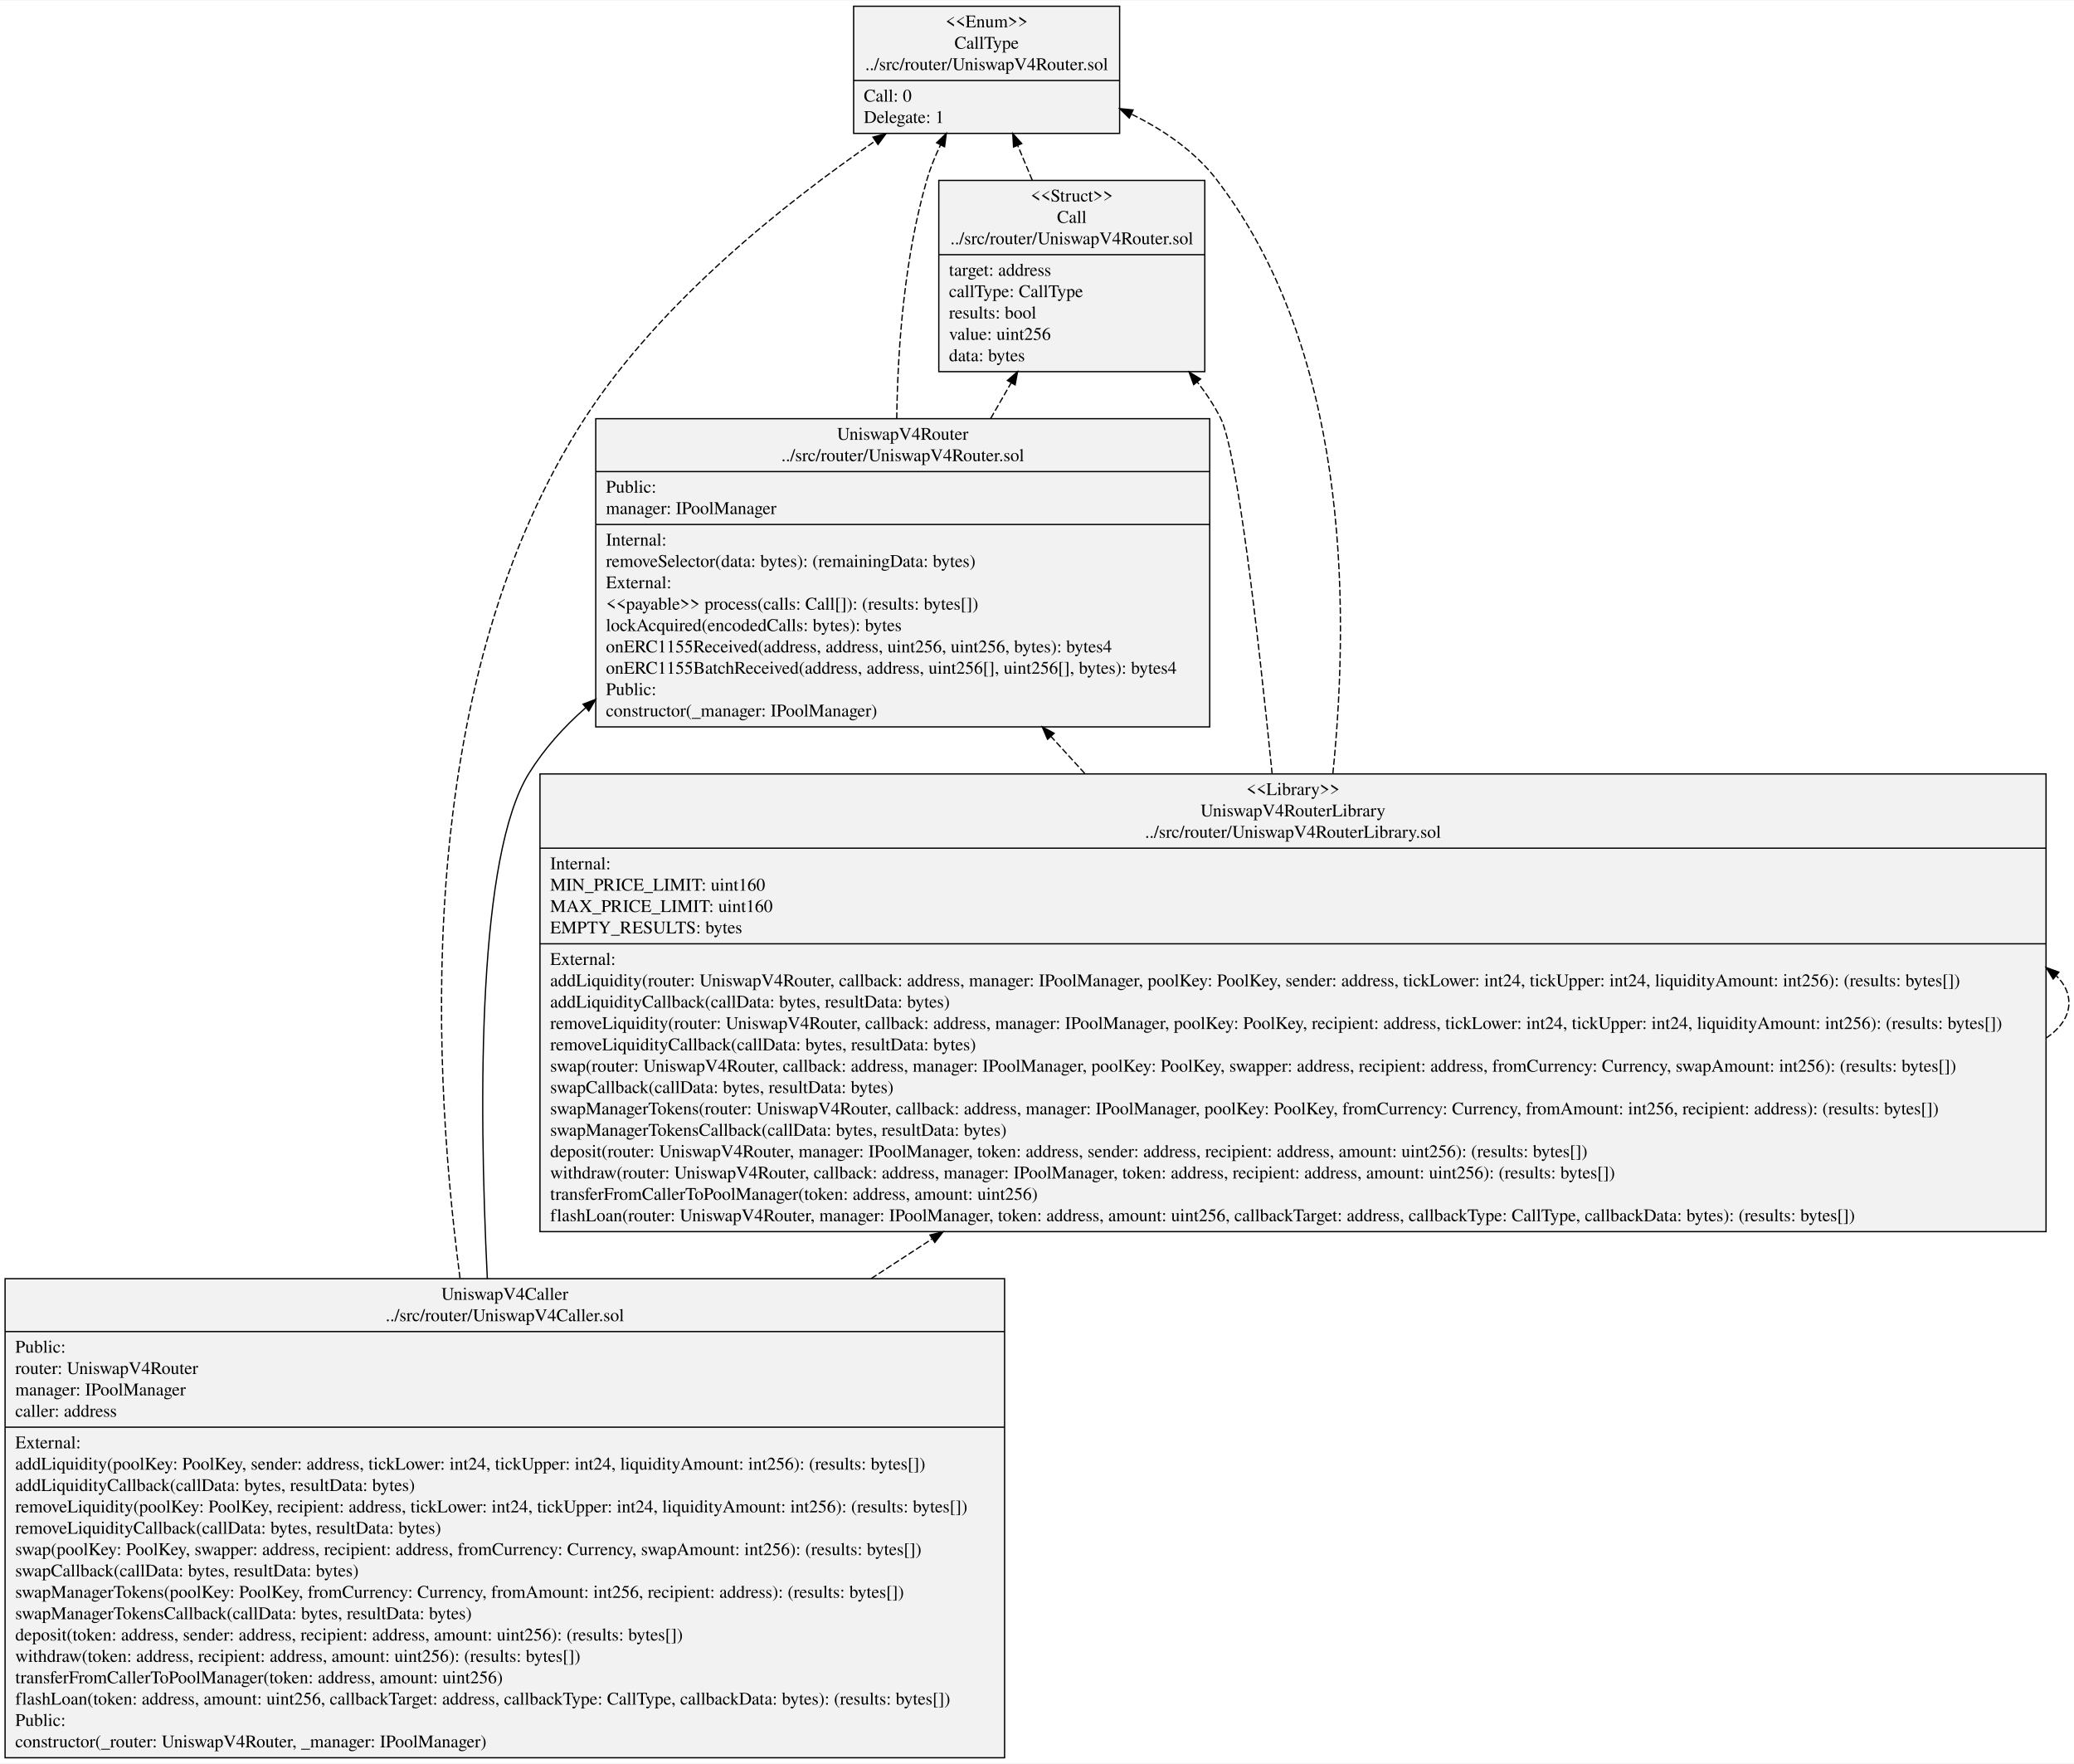
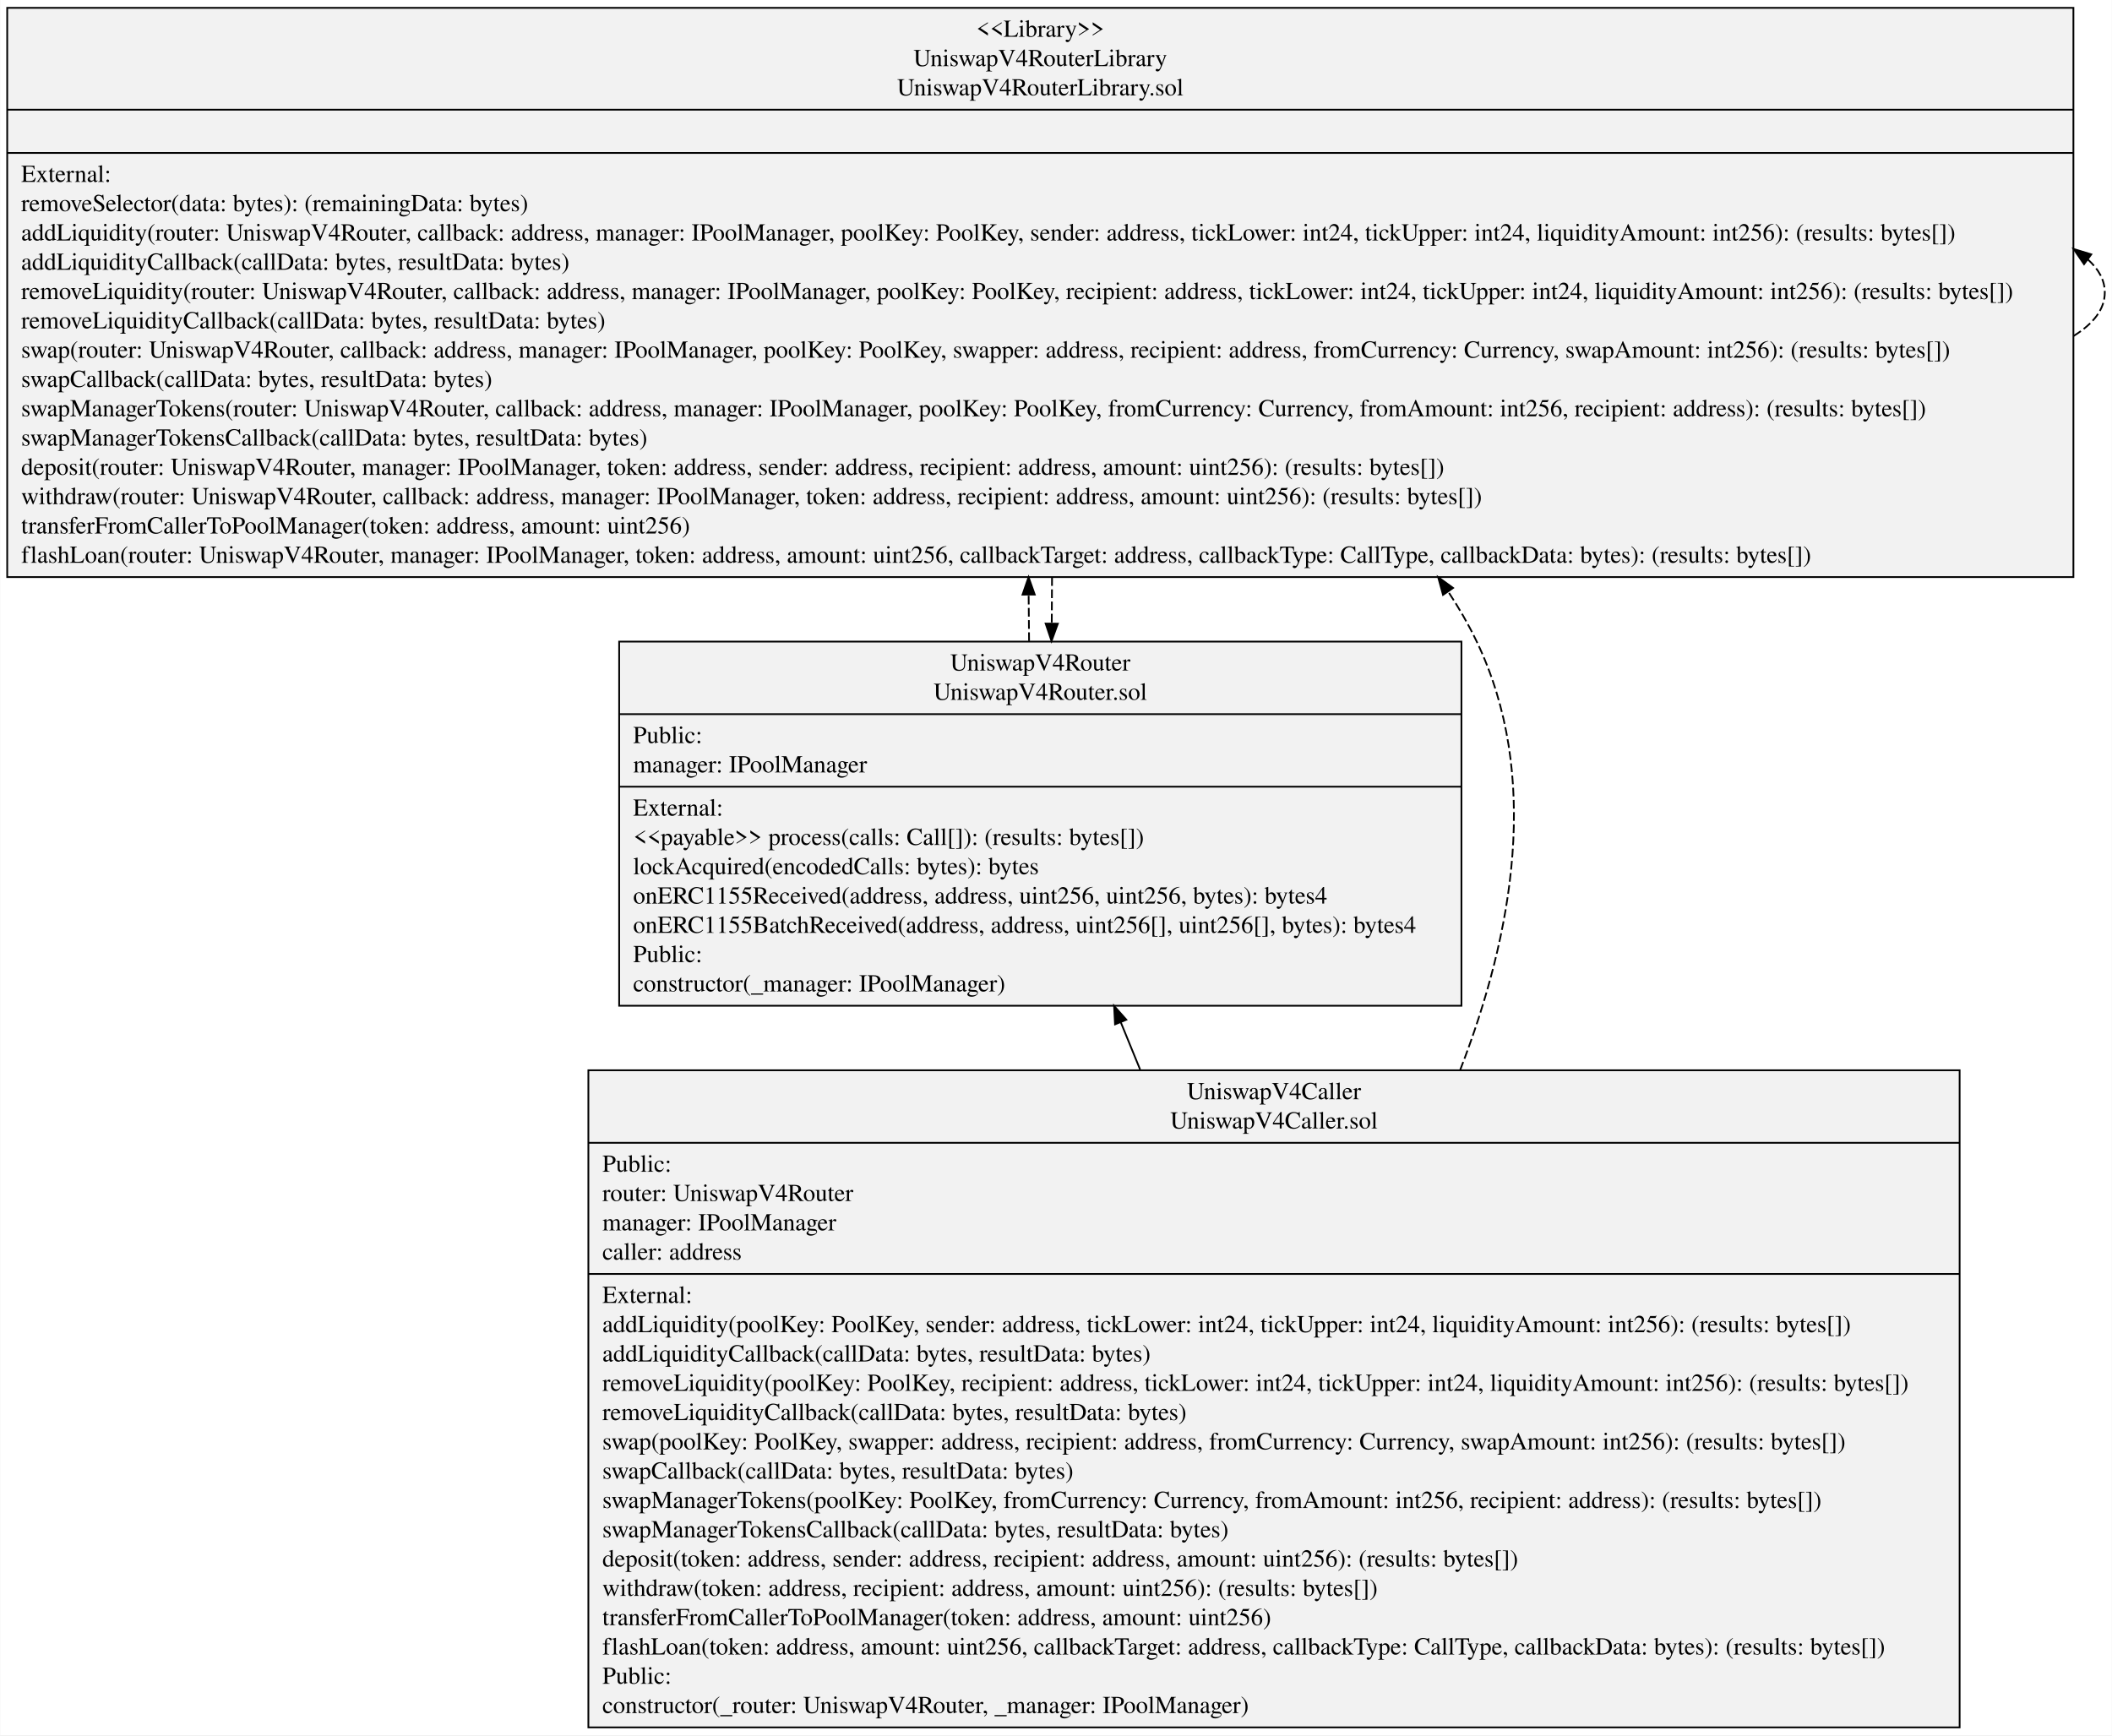
- <svg xmlns="http://www.w3.org/2000/svg" width="1631pt" height="1387pt" viewBox="0.00 0.00 1631.50 1386.60">
-   <g id="graph0" class="graph" transform="scale(1 1) rotate(0) translate(4 1382.6)">
-     <polygon fill="white" stroke="transparent" points="-4,4 -4,-1382.6 1627.5,-1382.6 1627.5,4 -4,4" />
+ <svg xmlns="http://www.w3.org/2000/svg" width="1211pt" height="995pt" viewBox="0.00 0.00 1210.74 995.00">
+   <g id="graph0" class="graph" transform="scale(1 1) rotate(0) translate(4 991)">
+     <polygon fill="white" stroke="transparent" points="-4,4 -4,-991 1206.74,-991 1206.74,4 -4,4" />
    <g id="node1" class="node">
-       <polygon fill="#f2f2f2" stroke="black" points="0,-0.5 0,-377.3 786.25,-377.3 786.25,-0.5 0,-0.5" />
-       <text text-anchor="middle" x="393.13" y="-360.7" font-family="Times,serif" font-size="14.00">UniswapV4Caller</text>
-       <text text-anchor="middle" x="393.13" y="-343.9" font-family="Times,serif" font-size="14.00">../src/router/UniswapV4Caller.sol</text>
-       <polyline fill="none" stroke="black" points="0,-335.7 786.25,-335.7 " />
-       <text text-anchor="start" x="8" y="-319.1" font-family="Times,serif" font-size="14.00">Public:</text>
-       <text text-anchor="start" x="8" y="-302.3" font-family="Times,serif" font-size="14.00">   router: UniswapV4Router</text>
-       <text text-anchor="start" x="8" y="-285.5" font-family="Times,serif" font-size="14.00">   manager: IPoolManager</text>
-       <text text-anchor="start" x="8" y="-268.7" font-family="Times,serif" font-size="14.00">   caller: address</text>
-       <polyline fill="none" stroke="black" points="0,-260.5 786.25,-260.5 " />
-       <text text-anchor="start" x="8" y="-243.9" font-family="Times,serif" font-size="14.00">External:</text>
-       <text text-anchor="start" x="8" y="-227.1" font-family="Times,serif" font-size="14.00">    addLiquidity(poolKey: PoolKey, sender: address, tickLower: int24, tickUpper: int24, liquidityAmount: int256): (results: bytes[])</text>
-       <text text-anchor="start" x="8" y="-210.3" font-family="Times,serif" font-size="14.00">    addLiquidityCallback(callData: bytes, resultData: bytes)</text>
-       <text text-anchor="start" x="8" y="-193.5" font-family="Times,serif" font-size="14.00">    removeLiquidity(poolKey: PoolKey, recipient: address, tickLower: int24, tickUpper: int24, liquidityAmount: int256): (results: bytes[])</text>
-       <text text-anchor="start" x="8" y="-176.7" font-family="Times,serif" font-size="14.00">    removeLiquidityCallback(callData: bytes, resultData: bytes)</text>
-       <text text-anchor="start" x="8" y="-159.9" font-family="Times,serif" font-size="14.00">    swap(poolKey: PoolKey, swapper: address, recipient: address, fromCurrency: Currency, swapAmount: int256): (results: bytes[])</text>
-       <text text-anchor="start" x="8" y="-143.1" font-family="Times,serif" font-size="14.00">    swapCallback(callData: bytes, resultData: bytes)</text>
-       <text text-anchor="start" x="8" y="-126.3" font-family="Times,serif" font-size="14.00">    swapManagerTokens(poolKey: PoolKey, fromCurrency: Currency, fromAmount: int256, recipient: address): (results: bytes[])</text>
-       <text text-anchor="start" x="8" y="-109.5" font-family="Times,serif" font-size="14.00">    swapManagerTokensCallback(callData: bytes, resultData: bytes)</text>
-       <text text-anchor="start" x="8" y="-92.7" font-family="Times,serif" font-size="14.00">    deposit(token: address, sender: address, recipient: address, amount: uint256): (results: bytes[])</text>
-       <text text-anchor="start" x="8" y="-75.9" font-family="Times,serif" font-size="14.00">    withdraw(token: address, recipient: address, amount: uint256): (results: bytes[])</text>
-       <text text-anchor="start" x="8" y="-59.1" font-family="Times,serif" font-size="14.00">    transferFromCallerToPoolManager(token: address, amount: uint256)</text>
-       <text text-anchor="start" x="8" y="-42.3" font-family="Times,serif" font-size="14.00">    flashLoan(token: address, amount: uint256, callbackTarget: address, callbackType: CallType, callbackData: bytes): (results: bytes[])</text>
-       <text text-anchor="start" x="8" y="-25.5" font-family="Times,serif" font-size="14.00">Public:</text>
-       <text text-anchor="start" x="8" y="-8.7" font-family="Times,serif" font-size="14.00">    constructor(_router: UniswapV4Router, _manager: IPoolManager)</text>
+       <polygon fill="#f2f2f2" stroke="black" points="333.24,-0.5 333.24,-377.3 1119.5,-377.3 1119.5,-0.5 333.24,-0.5" />
+       <text text-anchor="middle" x="726.37" y="-360.7" font-family="Times,serif" font-size="14.00">UniswapV4Caller</text>
+       <text text-anchor="middle" x="726.37" y="-343.9" font-family="Times,serif" font-size="14.00">UniswapV4Caller.sol</text>
+       <polyline fill="none" stroke="black" points="333.24,-335.7 1119.5,-335.7 " />
+       <text text-anchor="start" x="341.24" y="-319.1" font-family="Times,serif" font-size="14.00">Public:</text>
+       <text text-anchor="start" x="341.24" y="-302.3" font-family="Times,serif" font-size="14.00">   router: UniswapV4Router</text>
+       <text text-anchor="start" x="341.24" y="-285.5" font-family="Times,serif" font-size="14.00">   manager: IPoolManager</text>
+       <text text-anchor="start" x="341.24" y="-268.7" font-family="Times,serif" font-size="14.00">   caller: address</text>
+       <polyline fill="none" stroke="black" points="333.24,-260.5 1119.5,-260.5 " />
+       <text text-anchor="start" x="341.24" y="-243.9" font-family="Times,serif" font-size="14.00">External:</text>
+       <text text-anchor="start" x="341.24" y="-227.1" font-family="Times,serif" font-size="14.00">    addLiquidity(poolKey: PoolKey, sender: address, tickLower: int24, tickUpper: int24, liquidityAmount: int256): (results: bytes[])</text>
+       <text text-anchor="start" x="341.24" y="-210.3" font-family="Times,serif" font-size="14.00">    addLiquidityCallback(callData: bytes, resultData: bytes)</text>
+       <text text-anchor="start" x="341.24" y="-193.5" font-family="Times,serif" font-size="14.00">    removeLiquidity(poolKey: PoolKey, recipient: address, tickLower: int24, tickUpper: int24, liquidityAmount: int256): (results: bytes[])</text>
+       <text text-anchor="start" x="341.24" y="-176.7" font-family="Times,serif" font-size="14.00">    removeLiquidityCallback(callData: bytes, resultData: bytes)</text>
+       <text text-anchor="start" x="341.24" y="-159.9" font-family="Times,serif" font-size="14.00">    swap(poolKey: PoolKey, swapper: address, recipient: address, fromCurrency: Currency, swapAmount: int256): (results: bytes[])</text>
+       <text text-anchor="start" x="341.24" y="-143.1" font-family="Times,serif" font-size="14.00">    swapCallback(callData: bytes, resultData: bytes)</text>
+       <text text-anchor="start" x="341.24" y="-126.3" font-family="Times,serif" font-size="14.00">    swapManagerTokens(poolKey: PoolKey, fromCurrency: Currency, fromAmount: int256, recipient: address): (results: bytes[])</text>
+       <text text-anchor="start" x="341.24" y="-109.5" font-family="Times,serif" font-size="14.00">    swapManagerTokensCallback(callData: bytes, resultData: bytes)</text>
+       <text text-anchor="start" x="341.24" y="-92.7" font-family="Times,serif" font-size="14.00">    deposit(token: address, sender: address, recipient: address, amount: uint256): (results: bytes[])</text>
+       <text text-anchor="start" x="341.24" y="-75.9" font-family="Times,serif" font-size="14.00">    withdraw(token: address, recipient: address, amount: uint256): (results: bytes[])</text>
+       <text text-anchor="start" x="341.24" y="-59.1" font-family="Times,serif" font-size="14.00">    transferFromCallerToPoolManager(token: address, amount: uint256)</text>
+       <text text-anchor="start" x="341.24" y="-42.3" font-family="Times,serif" font-size="14.00">    flashLoan(token: address, amount: uint256, callbackTarget: address, callbackType: CallType, callbackData: bytes): (results: bytes[])</text>
+       <text text-anchor="start" x="341.24" y="-25.5" font-family="Times,serif" font-size="14.00">Public:</text>
+       <text text-anchor="start" x="341.24" y="-8.7" font-family="Times,serif" font-size="14.00">    constructor(_router: UniswapV4Router, _manager: IPoolManager)</text>
    </g>
    <g id="node2" class="node">
-       <polygon fill="#f2f2f2" stroke="black" points="667.5,-1278.1 667.5,-1378.1 876.75,-1378.1 876.75,-1278.1 667.5,-1278.1" />
-       <text text-anchor="middle" x="772.13" y="-1361.5" font-family="Times,serif" font-size="14.00">&lt;&lt;Enum&gt;&gt;</text>
-       <text text-anchor="middle" x="772.13" y="-1344.7" font-family="Times,serif" font-size="14.00">CallType</text>
-       <text text-anchor="middle" x="772.13" y="-1327.9" font-family="Times,serif" font-size="14.00">../src/router/UniswapV4Router.sol</text>
-       <polyline fill="none" stroke="black" points="667.5,-1319.7 876.75,-1319.7 " />
-       <text text-anchor="start" x="675.5" y="-1303.1" font-family="Times,serif" font-size="14.00">Call: 0</text>
-       <text text-anchor="start" x="675.5" y="-1286.3" font-family="Times,serif" font-size="14.00">Delegate: 1</text>
+       <polygon fill="#f2f2f2" stroke="black" points="350.89,-414.3 350.89,-623.1 833.85,-623.1 833.85,-414.3 350.89,-414.3" />
+       <text text-anchor="middle" x="592.37" y="-606.5" font-family="Times,serif" font-size="14.00">UniswapV4Router</text>
+       <text text-anchor="middle" x="592.37" y="-589.7" font-family="Times,serif" font-size="14.00">UniswapV4Router.sol</text>
+       <polyline fill="none" stroke="black" points="350.89,-581.5 833.85,-581.5 " />
+       <text text-anchor="start" x="358.89" y="-564.9" font-family="Times,serif" font-size="14.00">Public:</text>
+       <text text-anchor="start" x="358.89" y="-548.1" font-family="Times,serif" font-size="14.00">   manager: IPoolManager</text>
+       <polyline fill="none" stroke="black" points="350.89,-539.9 833.85,-539.9 " />
+       <text text-anchor="start" x="358.89" y="-523.3" font-family="Times,serif" font-size="14.00">External:</text>
+       <text text-anchor="start" x="358.89" y="-506.5" font-family="Times,serif" font-size="14.00">    &lt;&lt;payable&gt;&gt; process(calls: Call[]): (results: bytes[])</text>
+       <text text-anchor="start" x="358.89" y="-489.7" font-family="Times,serif" font-size="14.00">    lockAcquired(encodedCalls: bytes): bytes</text>
+       <text text-anchor="start" x="358.89" y="-472.9" font-family="Times,serif" font-size="14.00">    onERC1155Received(address, address, uint256, uint256, bytes): bytes4</text>
+       <text text-anchor="start" x="358.89" y="-456.1" font-family="Times,serif" font-size="14.00">    onERC1155BatchReceived(address, address, uint256[], uint256[], bytes): bytes4</text>
+       <text text-anchor="start" x="358.89" y="-439.3" font-family="Times,serif" font-size="14.00">Public:</text>
+       <text text-anchor="start" x="358.89" y="-422.5" font-family="Times,serif" font-size="14.00">    constructor(_manager: IPoolManager)</text>
+     </g>
+     <g id="edge2" class="edge">
+       <path fill="none" stroke="black" d="M649.59,-377.73C645.85,-386.87 642.16,-395.91 638.55,-404.73" />
+       <polygon fill="black" stroke="black" points="635.22,-403.63 634.68,-414.21 641.7,-406.28 635.22,-403.63" />
+     </g>
+     <g id="node3" class="node">
+       <polygon fill="#f2f2f2" stroke="black" points="0,-660.1 0,-986.5 1184.74,-986.5 1184.74,-660.1 0,-660.1" />
+       <text text-anchor="middle" x="592.37" y="-969.9" font-family="Times,serif" font-size="14.00">&lt;&lt;Library&gt;&gt;</text>
+       <text text-anchor="middle" x="592.37" y="-953.1" font-family="Times,serif" font-size="14.00">UniswapV4RouterLibrary</text>
+       <text text-anchor="middle" x="592.37" y="-936.3" font-family="Times,serif" font-size="14.00">UniswapV4RouterLibrary.sol</text>
+       <polyline fill="none" stroke="black" points="0,-928.1 1184.74,-928.1 " />
+       <text text-anchor="middle" x="592.37" y="-911.5" font-family="Times,serif" font-size="14.00"> </text>
+       <polyline fill="none" stroke="black" points="0,-903.3 1184.74,-903.3 " />
+       <text text-anchor="start" x="8" y="-886.7" font-family="Times,serif" font-size="14.00">External:</text>
+       <text text-anchor="start" x="8" y="-869.9" font-family="Times,serif" font-size="14.00">    removeSelector(data: bytes): (remainingData: bytes)</text>
+       <text text-anchor="start" x="8" y="-853.1" font-family="Times,serif" font-size="14.00">    addLiquidity(router: UniswapV4Router, callback: address, manager: IPoolManager, poolKey: PoolKey, sender: address, tickLower: int24, tickUpper: int24, liquidityAmount: int256): (results: bytes[])</text>
+       <text text-anchor="start" x="8" y="-836.3" font-family="Times,serif" font-size="14.00">    addLiquidityCallback(callData: bytes, resultData: bytes)</text>
+       <text text-anchor="start" x="8" y="-819.5" font-family="Times,serif" font-size="14.00">    removeLiquidity(router: UniswapV4Router, callback: address, manager: IPoolManager, poolKey: PoolKey, recipient: address, tickLower: int24, tickUpper: int24, liquidityAmount: int256): (results: bytes[])</text>
+       <text text-anchor="start" x="8" y="-802.7" font-family="Times,serif" font-size="14.00">    removeLiquidityCallback(callData: bytes, resultData: bytes)</text>
+       <text text-anchor="start" x="8" y="-785.9" font-family="Times,serif" font-size="14.00">    swap(router: UniswapV4Router, callback: address, manager: IPoolManager, poolKey: PoolKey, swapper: address, recipient: address, fromCurrency: Currency, swapAmount: int256): (results: bytes[])</text>
+       <text text-anchor="start" x="8" y="-769.1" font-family="Times,serif" font-size="14.00">    swapCallback(callData: bytes, resultData: bytes)</text>
+       <text text-anchor="start" x="8" y="-752.3" font-family="Times,serif" font-size="14.00">    swapManagerTokens(router: UniswapV4Router, callback: address, manager: IPoolManager, poolKey: PoolKey, fromCurrency: Currency, fromAmount: int256, recipient: address): (results: bytes[])</text>
+       <text text-anchor="start" x="8" y="-735.5" font-family="Times,serif" font-size="14.00">    swapManagerTokensCallback(callData: bytes, resultData: bytes)</text>
+       <text text-anchor="start" x="8" y="-718.7" font-family="Times,serif" font-size="14.00">    deposit(router: UniswapV4Router, manager: IPoolManager, token: address, sender: address, recipient: address, amount: uint256): (results: bytes[])</text>
+       <text text-anchor="start" x="8" y="-701.9" font-family="Times,serif" font-size="14.00">    withdraw(router: UniswapV4Router, callback: address, manager: IPoolManager, token: address, recipient: address, amount: uint256): (results: bytes[])</text>
+       <text text-anchor="start" x="8" y="-685.1" font-family="Times,serif" font-size="14.00">    transferFromCallerToPoolManager(token: address, amount: uint256)</text>
+       <text text-anchor="start" x="8" y="-668.3" font-family="Times,serif" font-size="14.00">    flashLoan(router: UniswapV4Router, manager: IPoolManager, token: address, amount: uint256, callbackTarget: address, callbackType: CallType, callbackData: bytes): (results: bytes[])</text>
+     </g>
+     <g id="edge1" class="edge">
+       <path fill="none" stroke="black" stroke-dasharray="5,2" d="M833.09,-377.38C863.53,-455.87 879.55,-546.56 842.37,-623.6 837.67,-633.35 832.22,-642.77 826.19,-651.85" />
+       <polygon fill="black" stroke="black" points="823.29,-649.88 820.48,-660.09 829.05,-653.86 823.29,-649.88" />
    </g>
    <g id="edge3" class="edge">
-       <path fill="none" stroke="black" stroke-dasharray="5,2" d="M357.87,-377.72C333.31,-564.65 325.06,-852.06 456.13,-1054.2 515.15,-1145.23 613.17,-1223.1 684.41,-1272.08" />
-       <polygon fill="black" stroke="black" points="682.73,-1275.17 692.96,-1277.91 686.67,-1269.38 682.73,-1275.17" />
-     </g>
-     <g id="node4" class="node">
-       <polygon fill="#f2f2f2" stroke="black" points="464.65,-811.3 464.65,-1053.7 947.61,-1053.7 947.61,-811.3 464.65,-811.3" />
-       <text text-anchor="middle" x="706.13" y="-1037.1" font-family="Times,serif" font-size="14.00">UniswapV4Router</text>
-       <text text-anchor="middle" x="706.13" y="-1020.3" font-family="Times,serif" font-size="14.00">../src/router/UniswapV4Router.sol</text>
-       <polyline fill="none" stroke="black" points="464.65,-1012.1 947.61,-1012.1 " />
-       <text text-anchor="start" x="472.65" y="-995.5" font-family="Times,serif" font-size="14.00">Public:</text>
-       <text text-anchor="start" x="472.65" y="-978.7" font-family="Times,serif" font-size="14.00">   manager: IPoolManager</text>
-       <polyline fill="none" stroke="black" points="464.65,-970.5 947.61,-970.5 " />
-       <text text-anchor="start" x="472.65" y="-953.9" font-family="Times,serif" font-size="14.00">Internal:</text>
-       <text text-anchor="start" x="472.65" y="-937.1" font-family="Times,serif" font-size="14.00">    removeSelector(data: bytes): (remainingData: bytes)</text>
-       <text text-anchor="start" x="472.65" y="-920.3" font-family="Times,serif" font-size="14.00">External:</text>
-       <text text-anchor="start" x="472.65" y="-903.5" font-family="Times,serif" font-size="14.00">    &lt;&lt;payable&gt;&gt; process(calls: Call[]): (results: bytes[])</text>
-       <text text-anchor="start" x="472.65" y="-886.7" font-family="Times,serif" font-size="14.00">    lockAcquired(encodedCalls: bytes): bytes</text>
-       <text text-anchor="start" x="472.65" y="-869.9" font-family="Times,serif" font-size="14.00">    onERC1155Received(address, address, uint256, uint256, bytes): bytes4</text>
-       <text text-anchor="start" x="472.65" y="-853.1" font-family="Times,serif" font-size="14.00">    onERC1155BatchReceived(address, address, uint256[], uint256[], bytes): bytes4</text>
-       <text text-anchor="start" x="472.65" y="-836.3" font-family="Times,serif" font-size="14.00">Public:</text>
-       <text text-anchor="start" x="472.65" y="-819.5" font-family="Times,serif" font-size="14.00">    constructor(_manager: IPoolManager)</text>
-     </g>
-     <g id="edge2" class="edge">
-       <path fill="none" stroke="black" d="M379.35,-377.35C372.25,-522.94 372.13,-710.54 412.13,-774.8 424.12,-794.07 439.35,-811.11 456.53,-826.16" />
-       <polygon fill="black" stroke="black" points="454.66,-829.16 464.56,-832.93 459.17,-823.81 454.66,-829.16" />
-     </g>
-     <g id="node5" class="node">
-       <polygon fill="#f2f2f2" stroke="black" points="420.76,-414.3 420.76,-774.3 1605.5,-774.3 1605.5,-414.3 420.76,-414.3" />
-       <text text-anchor="middle" x="1013.13" y="-757.7" font-family="Times,serif" font-size="14.00">&lt;&lt;Library&gt;&gt;</text>
-       <text text-anchor="middle" x="1013.13" y="-740.9" font-family="Times,serif" font-size="14.00">UniswapV4RouterLibrary</text>
-       <text text-anchor="middle" x="1013.13" y="-724.1" font-family="Times,serif" font-size="14.00">../src/router/UniswapV4RouterLibrary.sol</text>
-       <polyline fill="none" stroke="black" points="420.76,-715.9 1605.5,-715.9 " />
-       <text text-anchor="start" x="428.76" y="-699.3" font-family="Times,serif" font-size="14.00">Internal:</text>
-       <text text-anchor="start" x="428.76" y="-682.5" font-family="Times,serif" font-size="14.00">   MIN_PRICE_LIMIT: uint160</text>
-       <text text-anchor="start" x="428.76" y="-665.7" font-family="Times,serif" font-size="14.00">   MAX_PRICE_LIMIT: uint160</text>
-       <text text-anchor="start" x="428.76" y="-648.9" font-family="Times,serif" font-size="14.00">   EMPTY_RESULTS: bytes</text>
-       <polyline fill="none" stroke="black" points="420.76,-640.7 1605.5,-640.7 " />
-       <text text-anchor="start" x="428.76" y="-624.1" font-family="Times,serif" font-size="14.00">External:</text>
-       <text text-anchor="start" x="428.76" y="-607.3" font-family="Times,serif" font-size="14.00">    addLiquidity(router: UniswapV4Router, callback: address, manager: IPoolManager, poolKey: PoolKey, sender: address, tickLower: int24, tickUpper: int24, liquidityAmount: int256): (results: bytes[])</text>
-       <text text-anchor="start" x="428.76" y="-590.5" font-family="Times,serif" font-size="14.00">    addLiquidityCallback(callData: bytes, resultData: bytes)</text>
-       <text text-anchor="start" x="428.76" y="-573.7" font-family="Times,serif" font-size="14.00">    removeLiquidity(router: UniswapV4Router, callback: address, manager: IPoolManager, poolKey: PoolKey, recipient: address, tickLower: int24, tickUpper: int24, liquidityAmount: int256): (results: bytes[])</text>
-       <text text-anchor="start" x="428.76" y="-556.9" font-family="Times,serif" font-size="14.00">    removeLiquidityCallback(callData: bytes, resultData: bytes)</text>
-       <text text-anchor="start" x="428.76" y="-540.1" font-family="Times,serif" font-size="14.00">    swap(router: UniswapV4Router, callback: address, manager: IPoolManager, poolKey: PoolKey, swapper: address, recipient: address, fromCurrency: Currency, swapAmount: int256): (results: bytes[])</text>
-       <text text-anchor="start" x="428.76" y="-523.3" font-family="Times,serif" font-size="14.00">    swapCallback(callData: bytes, resultData: bytes)</text>
-       <text text-anchor="start" x="428.76" y="-506.5" font-family="Times,serif" font-size="14.00">    swapManagerTokens(router: UniswapV4Router, callback: address, manager: IPoolManager, poolKey: PoolKey, fromCurrency: Currency, fromAmount: int256, recipient: address): (results: bytes[])</text>
-       <text text-anchor="start" x="428.76" y="-489.7" font-family="Times,serif" font-size="14.00">    swapManagerTokensCallback(callData: bytes, resultData: bytes)</text>
-       <text text-anchor="start" x="428.76" y="-472.9" font-family="Times,serif" font-size="14.00">    deposit(router: UniswapV4Router, manager: IPoolManager, token: address, sender: address, recipient: address, amount: uint256): (results: bytes[])</text>
-       <text text-anchor="start" x="428.76" y="-456.1" font-family="Times,serif" font-size="14.00">    withdraw(router: UniswapV4Router, callback: address, manager: IPoolManager, token: address, recipient: address, amount: uint256): (results: bytes[])</text>
-       <text text-anchor="start" x="428.76" y="-439.3" font-family="Times,serif" font-size="14.00">    transferFromCallerToPoolManager(token: address, amount: uint256)</text>
-       <text text-anchor="start" x="428.76" y="-422.5" font-family="Times,serif" font-size="14.00">    flashLoan(router: UniswapV4Router, manager: IPoolManager, token: address, amount: uint256, callbackTarget: address, callbackType: CallType, callbackData: bytes): (results: bytes[])</text>
-     </g>
-     <g id="edge1" class="edge">
-       <path fill="none" stroke="black" stroke-dasharray="5,2" d="M681.35,-377.43C697.22,-387.76 713.17,-398.14 729.03,-408.46" />
-       <polygon fill="black" stroke="black" points="727.55,-411.66 737.84,-414.18 731.36,-405.8 727.55,-411.66" />
-     </g>
-     <g id="node3" class="node">
-       <polygon fill="#f2f2f2" stroke="black" points="734.5,-1090.7 734.5,-1241.1 943.75,-1241.1 943.75,-1090.7 734.5,-1090.7" />
-       <text text-anchor="middle" x="839.13" y="-1224.5" font-family="Times,serif" font-size="14.00">&lt;&lt;Struct&gt;&gt;</text>
-       <text text-anchor="middle" x="839.13" y="-1207.7" font-family="Times,serif" font-size="14.00">Call</text>
-       <text text-anchor="middle" x="839.13" y="-1190.9" font-family="Times,serif" font-size="14.00">../src/router/UniswapV4Router.sol</text>
-       <polyline fill="none" stroke="black" points="734.5,-1182.7 943.75,-1182.7 " />
-       <text text-anchor="start" x="742.5" y="-1166.1" font-family="Times,serif" font-size="14.00">target: address</text>
-       <text text-anchor="start" x="742.5" y="-1149.3" font-family="Times,serif" font-size="14.00">callType: CallType</text>
-       <text text-anchor="start" x="742.5" y="-1132.5" font-family="Times,serif" font-size="14.00">results: bool</text>
-       <text text-anchor="start" x="742.5" y="-1115.7" font-family="Times,serif" font-size="14.00">value: uint256</text>
-       <text text-anchor="start" x="742.5" y="-1098.9" font-family="Times,serif" font-size="14.00">data: bytes</text>
+       <path fill="none" stroke="black" stroke-dasharray="5,2" d="M585.93,-623.41C585.81,-632.05 585.73,-640.92 585.68,-649.89" />
+       <polygon fill="black" stroke="black" points="582.18,-650.04 585.64,-660.06 589.18,-650.07 582.18,-650.04" />
    </g>
    <g id="edge4" class="edge">
-       <path fill="none" stroke="black" stroke-dasharray="5,2" d="M807.98,-1241.37C804.17,-1250.49 800.31,-1259.71 796.61,-1268.55" />
-       <polygon fill="black" stroke="black" points="793.3,-1267.4 792.67,-1277.97 799.76,-1270.1 793.3,-1267.4" />
-     </g>
-     <g id="edge6" class="edge">
-       <path fill="none" stroke="black" stroke-dasharray="5,2" d="M701.41,-1053.72C702.18,-1111.55 707.63,-1181.25 725.13,-1241.6 727.79,-1250.78 731.56,-1260.06 735.82,-1268.96" />
-       <polygon fill="black" stroke="black" points="732.78,-1270.72 740.41,-1278.07 739.03,-1267.57 732.78,-1270.72" />
+       <path fill="none" stroke="black" stroke-dasharray="5,2" d="M599.1,-660.06C599.08,-651.13 599.02,-642.25 598.93,-633.54" />
+       <polygon fill="black" stroke="black" points="602.43,-633.37 598.81,-623.41 595.43,-633.45 602.43,-633.37" />
    </g>
    <g id="edge5" class="edge">
-       <path fill="none" stroke="black" stroke-dasharray="5,2" d="M775.35,-1053.94C780.75,-1063.33 786.12,-1072.68 791.33,-1081.74" />
-       <polygon fill="black" stroke="black" points="788.46,-1083.77 796.47,-1090.69 794.53,-1080.28 788.46,-1083.77" />
-     </g>
-     <g id="edge9" class="edge">
-       <path fill="none" stroke="black" stroke-dasharray="5,2" d="M1044.49,-774.47C1058.81,-915.6 1054.22,-1109.84 953.13,-1241.6 935.98,-1263.95 911.55,-1280.71 886.16,-1293.19" />
-       <polygon fill="black" stroke="black" points="884.34,-1290.18 876.78,-1297.6 887.32,-1296.52 884.34,-1290.18" />
-     </g>
-     <g id="edge8" class="edge">
-       <path fill="none" stroke="black" stroke-dasharray="5,2" d="M996.72,-774.31C984.92,-892.06 968.91,-1028.93 956.13,-1054.2 951.1,-1064.14 944.8,-1073.67 937.76,-1082.67" />
-       <polygon fill="black" stroke="black" points="935.02,-1080.49 931.38,-1090.44 940.43,-1084.93 935.02,-1080.49" />
-     </g>
-     <g id="edge7" class="edge">
-       <path fill="none" stroke="black" stroke-dasharray="5,2" d="M849.29,-774.72C840.38,-784.47 831.52,-794.18 822.83,-803.7" />
-       <polygon fill="black" stroke="black" points="820.06,-801.54 815.9,-811.29 825.23,-806.26 820.06,-801.54" />
-     </g>
-     <g id="edge10" class="edge">
-       <path fill="none" stroke="black" stroke-dasharray="5,2" d="M1605.61,-566.57C1617.14,-574.5 1623.5,-583.74 1623.5,-594.3 1623.5,-602.06 1620.07,-609.1 1613.68,-615.43" />
-       <polygon fill="black" stroke="black" points="1611.14,-612.99 1605.61,-622.03 1615.57,-618.41 1611.14,-612.99" />
+       <path fill="none" stroke="black" stroke-dasharray="5,2" d="M1184.86,-798.36C1196.38,-805.49 1202.74,-813.8 1202.74,-823.3 1202.74,-830.28 1199.31,-836.61 1192.93,-842.31" />
+       <polygon fill="black" stroke="black" points="1190.84,-839.5 1184.86,-848.24 1194.99,-845.14 1190.84,-839.5" />
    </g>
  </g>
</svg>
